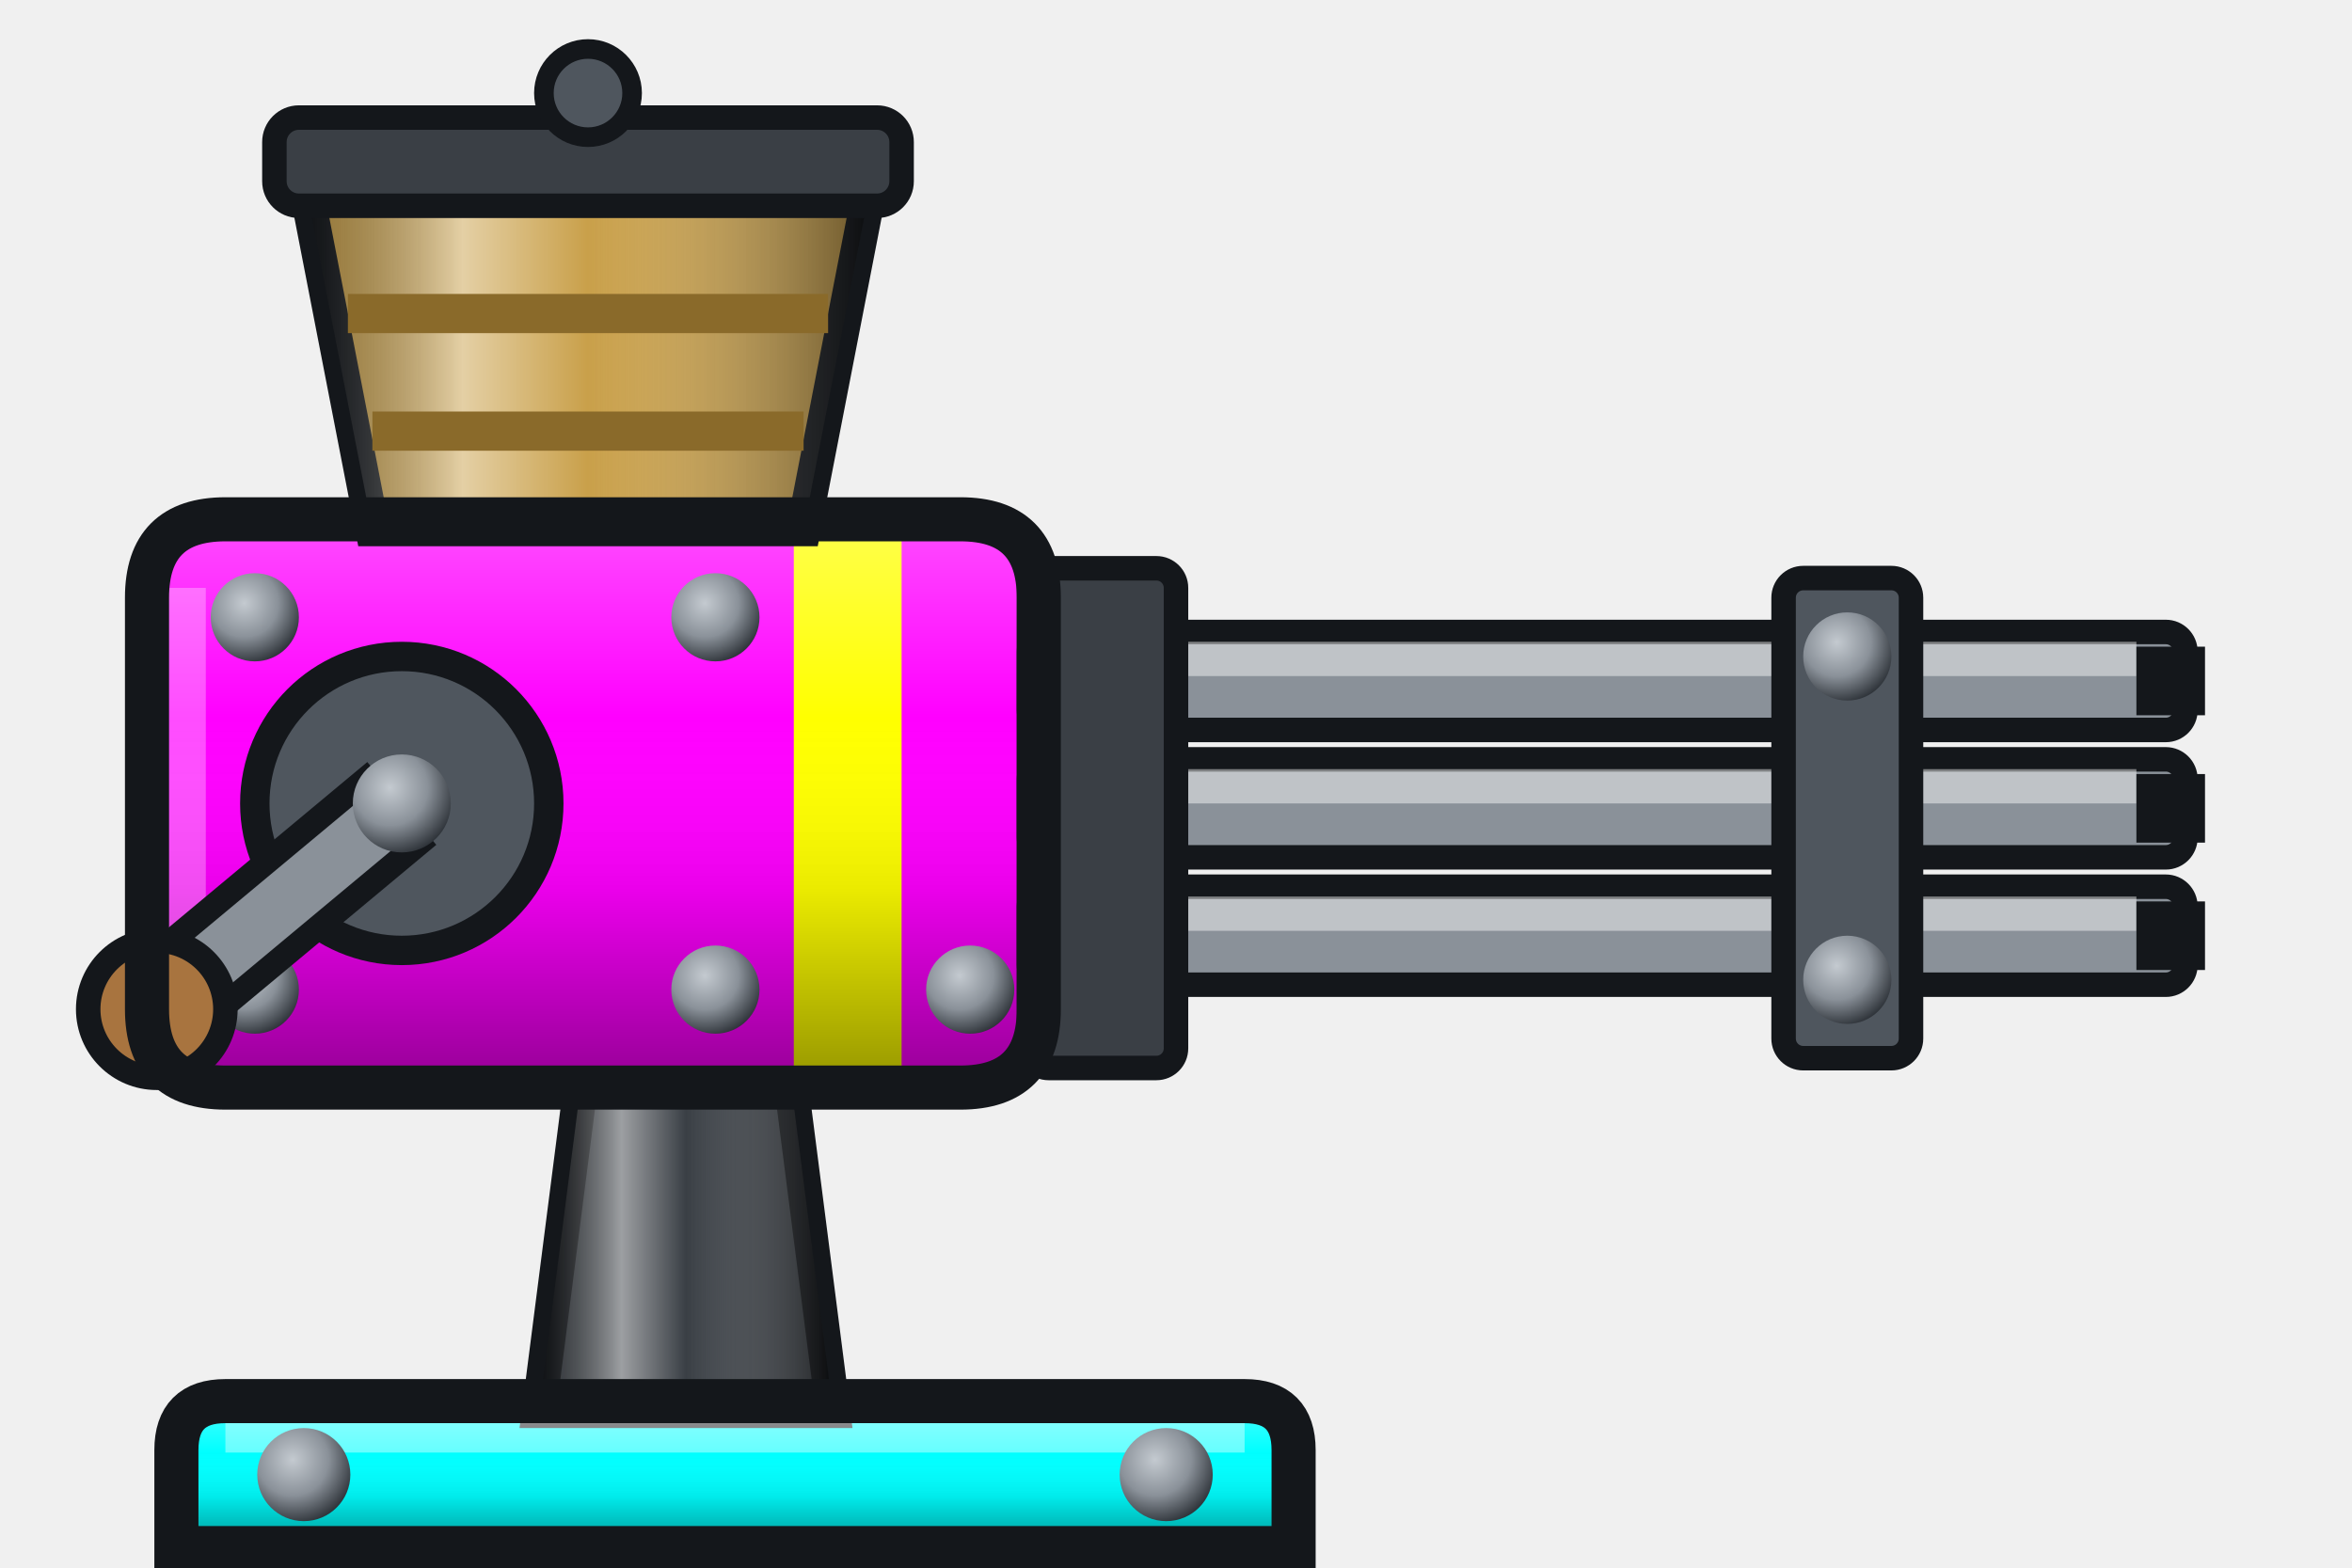
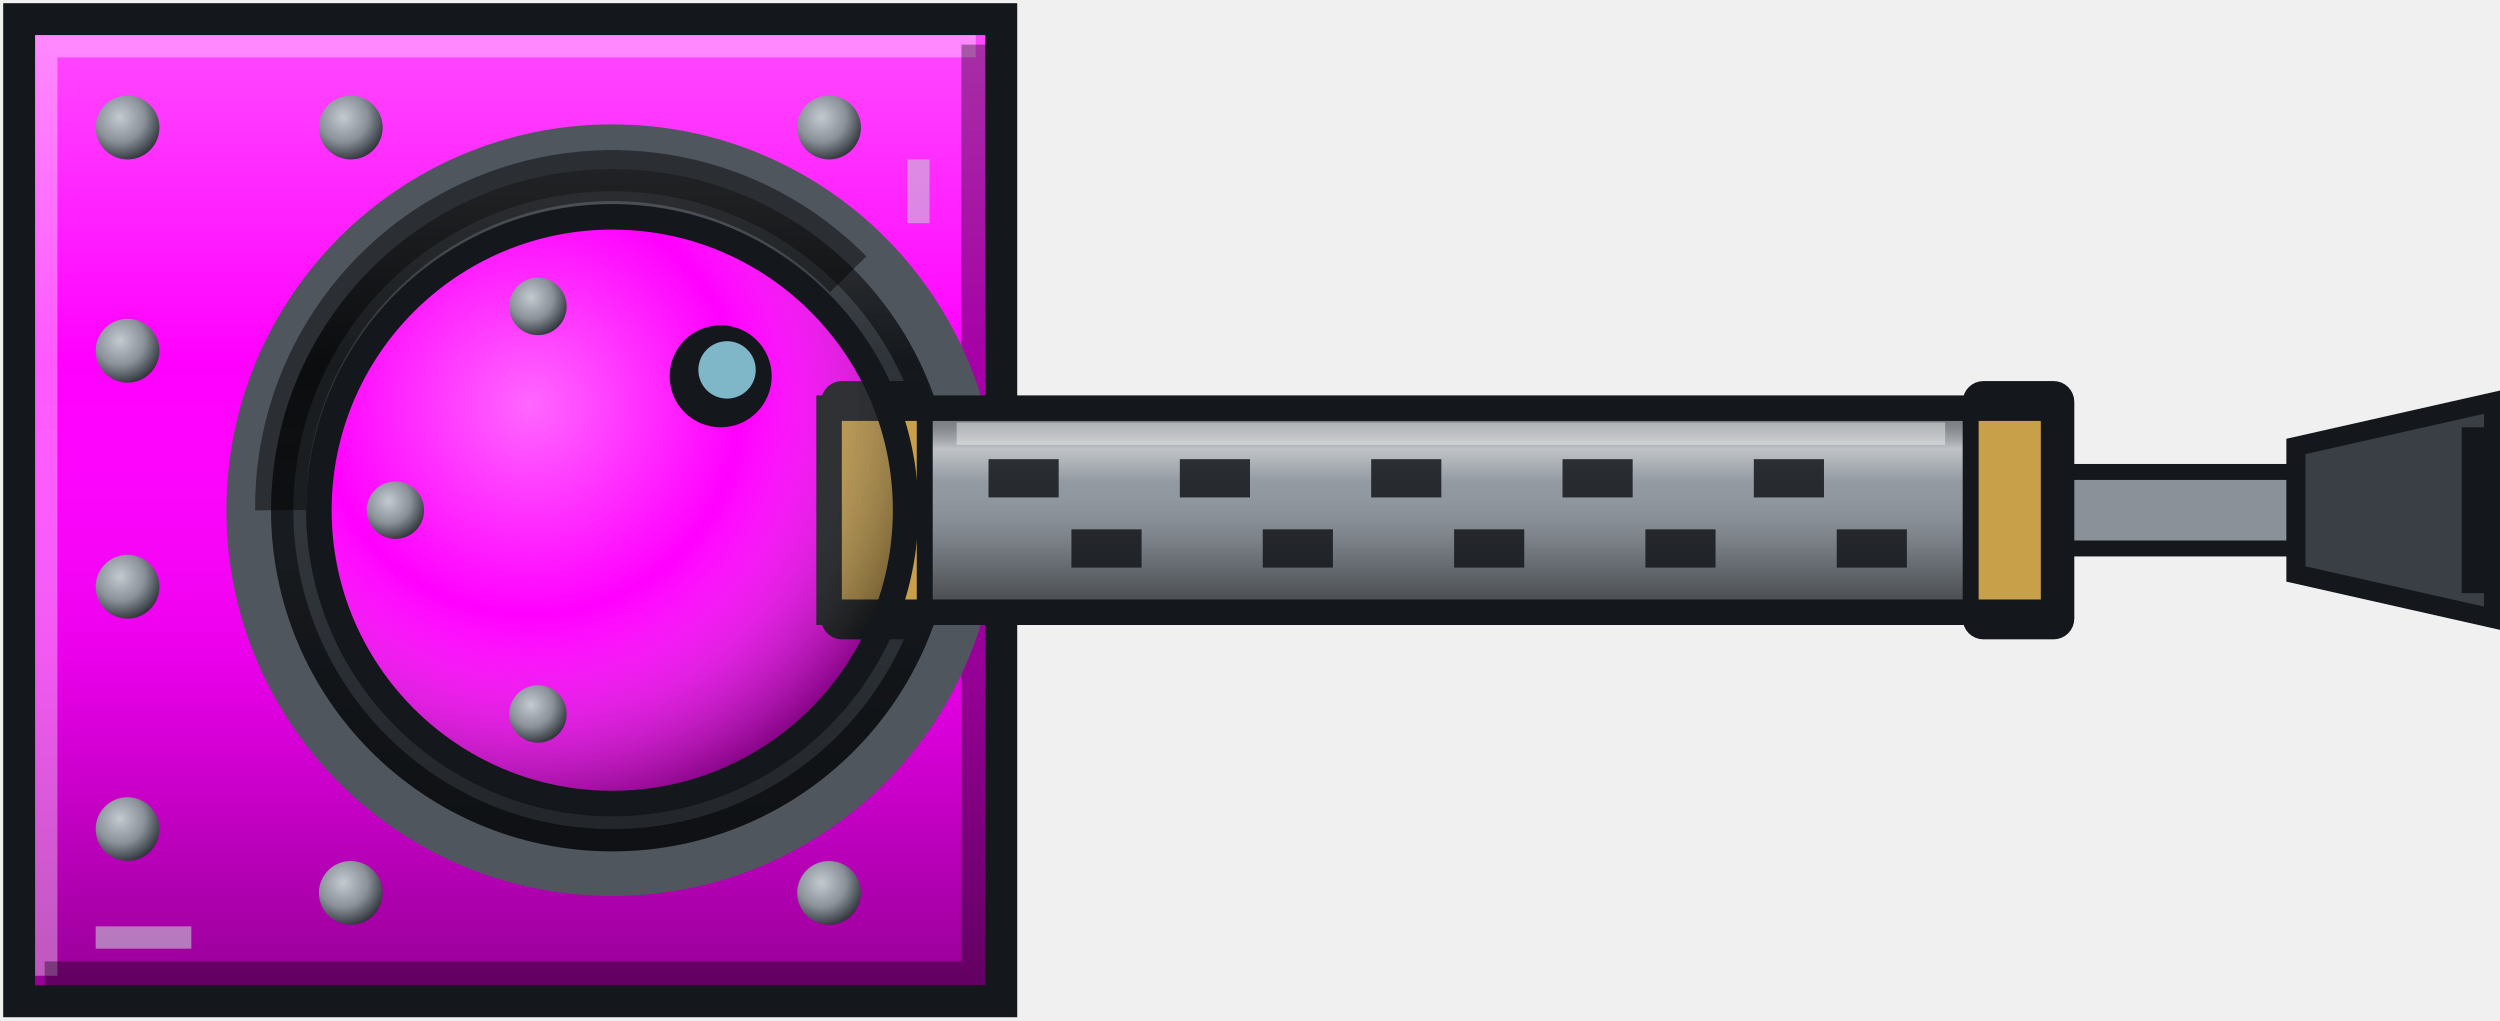
- <svg xmlns="http://www.w3.org/2000/svg" viewBox="0 0 48 32" data-part="mg" data-cell="32">
+ <svg xmlns="http://www.w3.org/2000/svg" viewBox="0 0 78.4 32" data-part="mg" data-cell="32">
  <defs>
    <linearGradient id="shade" x1="0" y1="0" x2="0" y2="1">
      <stop offset="0" stop-color="#FFFFFF" stop-opacity="0.3" />
      <stop offset="0.35" stop-color="#FFFFFF" stop-opacity="0" />
      <stop offset="0.65" stop-color="#000000" stop-opacity="0.08" />
      <stop offset="1" stop-color="#000000" stop-opacity="0.42" />
    </linearGradient>
    <linearGradient id="tube" x1="0" y1="0" x2="0" y2="1">
      <stop offset="0" stop-color="#000000" stop-opacity="0.22" />
      <stop offset="0.2" stop-color="#FFFFFF" stop-opacity="0.46" />
      <stop offset="0.36" stop-color="#FFFFFF" stop-opacity="0.08" />
      <stop offset="0.72" stop-color="#000000" stop-opacity="0.2" />
      <stop offset="1" stop-color="#000000" stop-opacity="0.52" />
    </linearGradient>
-     <linearGradient id="cyl" x1="0" y1="0" x2="1" y2="0">
-       <stop offset="0" stop-color="#000000" stop-opacity="0.25" />
-       <stop offset="0.28" stop-color="#FFFFFF" stop-opacity="0.5" />
-       <stop offset="0.5" stop-color="#FFFFFF" stop-opacity="0" />
-       <stop offset="1" stop-color="#000000" stop-opacity="0.5" />
-     </linearGradient>
    <radialGradient id="bolt" cx="0.38" cy="0.34" r="0.7">
      <stop offset="0" stop-color="#C4CAD0" />
      <stop offset="0.55" stop-color="#8A9199" />
      <stop offset="1" stop-color="#2E3339" />
    </radialGradient>
    <radialGradient id="bbolt" cx="0.38" cy="0.34" r="0.7">
      <stop offset="0" stop-color="#D8F0F7" />
      <stop offset="0.45" stop-color="#C9A04A" />
      <stop offset="1" stop-color="#8A6A2A" />
    </radialGradient>
+     <radialGradient id="ball" cx="0.36" cy="0.32" r="0.72">
+       <stop offset="0" stop-color="#FFFFFF" stop-opacity="0.4" />
+       <stop offset="0.5" stop-color="#FFFFFF" stop-opacity="0" />
+       <stop offset="1" stop-color="#000000" stop-opacity="0.5" />
+     </radialGradient>
  </defs>
  <g id="body">
    <g class="paint">
-       <path d="M4.6 28.6H25.4Q26.4 28.6 26.4 29.6V31.6H3.6V29.6Q3.6 28.6 4.6 28.6Z" fill="#00FFFF" />
+       <path d="M0.6 0.6H31.4V31.4H0.6ZM8.8 16a10.4 10.4 0 1 0 20.8 0a10.4 10.4 0 1 0 -20.8 0Z" fill="#FF00FF" fill-rule="evenodd" />
    </g>
    <g class="detail">
-       <path d="M11 28.8L12 21H16L17 28.8Z" fill="#3A3F45" stroke="#14171B" stroke-width="0.7" />
-       <path d="M11 28.8L12 21H16L17 28.8Z" fill="url(#cyl)" />
-       <path d="M9.6 21.4H18.4L17.4 18.2H10.6Z" fill="#4F565E" stroke="#14171B" stroke-width="0.6" />
-       <path d="M3.6 28.6H26.4V31.6H3.6Z" fill="url(#shade)" />
-       <path d="M4.6 29.3H25.4" stroke="#FFFFFF" stroke-opacity="0.4" stroke-width="0.7" fill="none" />
+       <circle cx="19.2" cy="16" r="10.4" fill="#2E3339" stroke="#14171B" stroke-width="0.8" />
+       <path d="M0.6 0.6H31.4V31.4H0.6Z" fill="url(#shade)" />
+       <path d="M1.4 30.6V1.4H30.6" stroke="#FFFFFF" stroke-opacity="0.35" stroke-width="0.8" fill="none" />
+       <path d="M30.6 1.4V30.6H1.4" stroke="#000000" stroke-opacity="0.35" stroke-width="0.9" fill="none" />
      <g fill="url(#bolt)">
-         <circle cx="6.2" cy="30.1" r="0.95" />
-         <circle cx="23.8" cy="30.1" r="0.95" />
+         <circle cx="4" cy="4" r="1" />
+         <circle cx="4" cy="11" r="1" />
+         <circle cx="4" cy="18.4" r="1" />
+         <circle cx="4" cy="26" r="1" />
+         <circle cx="11" cy="28" r="1" />
+         <circle cx="26" cy="28" r="1" />
+         <circle cx="11" cy="4" r="1" />
+         <circle cx="26" cy="4" r="1" />
      </g>
-       <path d="M4.6 28.6H25.4Q26.4 28.6 26.4 29.6V31.6H3.6V29.6Q3.6 28.6 4.6 28.6Z" stroke="#14171B" stroke-width="0.9" fill="none" />
+       <circle cx="19.2" cy="16" r="11.4" fill="none" stroke="#4F565E" stroke-width="1.4" />
+       <path d="M8.8 16A10.4 10.4 0 0 1 26.6 8.6" stroke="#000000" stroke-width="1.6" stroke-opacity="0.45" fill="none" />
+       <path d="M3 29.4h3M28.8 5v2" stroke="#C4CAD0" stroke-opacity="0.6" stroke-width="0.7" fill="none" />
+       <path d="M0.6 0.6H31.4V31.4H0.6Z" stroke="#14171B" stroke-width="1" fill="none" />
    </g>
  </g>
-   <g id="barrel" data-role="barrel" data-pivot="14 18">
+   <g id="barrel" data-role="barrel" data-pivot="19.2 16">
    <g class="paint">
-       <path d="M4.6 10.6H19.6Q21.2 10.6 21.2 12.2V20.6Q21.2 22.2 19.6 22.2H4.6Q3 22.2 3 20.6V12.2Q3 10.6 4.6 10.6Z" fill="#FF00FF" />
-       <path d="M16.2 10.6H18.4V22.2H16.2Z" fill="#FFFF00" />
+       <circle cx="19.2" cy="16" r="9.2" fill="#FF00FF" />
    </g>
    <g class="detail">
-       <rect x="21" y="12.9" width="23.6" height="2" rx="0.4" fill="#8A9199" stroke="#14171B" stroke-width="0.5" />
-       <path d="M22 13.45H43.6" stroke="#FFFFFF" stroke-opacity="0.45" stroke-width="0.7" fill="none" />
-       <rect x="43.6" y="13.2" width="1.4" height="1.4" fill="#14171B" />
-       <rect x="21" y="15.5" width="23.6" height="2" rx="0.4" fill="#8A9199" stroke="#14171B" stroke-width="0.5" />
-       <path d="M22 16.05H43.6" stroke="#FFFFFF" stroke-opacity="0.45" stroke-width="0.7" fill="none" />
-       <rect x="43.6" y="15.8" width="1.4" height="1.4" fill="#14171B" />
-       <rect x="21" y="18.1" width="23.6" height="2" rx="0.4" fill="#8A9199" stroke="#14171B" stroke-width="0.5" />
-       <path d="M22 18.65H43.6" stroke="#FFFFFF" stroke-opacity="0.45" stroke-width="0.7" fill="none" />
-       <rect x="43.6" y="18.4" width="1.4" height="1.4" fill="#14171B" />
-       <rect x="36.4" y="11.8" width="2.6" height="9.8" rx="0.4" fill="#4F565E" stroke="#14171B" stroke-width="0.5" />
-       <rect x="21" y="11.6" width="3" height="10.2" rx="0.4" fill="#3A3F45" stroke="#14171B" stroke-width="0.5" />
+       <path d="M64.4 14.8H73V17.2H64.4Z" fill="#8A9199" stroke="#14171B" stroke-width="0.5" />
+       <path d="M72 14L78.2 12.6V19.4L72 18Z" fill="#3A3F45" stroke="#14171B" stroke-width="0.6" />
+       <rect x="77.2" y="13.4" width="1" height="5.2" fill="#14171B" />
+       <path d="M26 12.8H64.4V19.2H26Z" fill="#8A9199" />
+       <path d="M26 12.8H64.4V19.2H26Z" fill="url(#tube)" />
+       <path d="M31 14.4h2.2v1.2h-2.2ZM33.6 16.6h2.2v1.2h-2.2ZM37 14.4h2.2v1.2h-2.2ZM39.6 16.6h2.2v1.2h-2.2ZM43 14.4h2.2v1.2h-2.2ZM45.6 16.6h2.2v1.2h-2.2ZM49 14.4h2.2v1.2h-2.2ZM51.6 16.6h2.2v1.2h-2.2ZM55 14.4h2.2v1.2h-2.2ZM57.6 16.6h2.2v1.2h-2.2Z" fill="#14171B" fill-opacity="0.85" />
+       <rect x="26" y="12.2" width="3" height="7.6" rx="0.4" fill="#C9A04A" stroke="#14171B" stroke-width="0.5" />
+       <rect x="61.8" y="12.2" width="3" height="7.6" rx="0.4" fill="#C9A04A" stroke="#14171B" stroke-width="0.5" />
+       <path d="M30 13.6H61" stroke="#FFFFFF" stroke-opacity="0.4" stroke-width="0.7" fill="none" />
+       <path d="M26 12.8H64.4V19.2H26Z" stroke="#14171B" stroke-width="0.8" fill="none" />
+       <circle cx="19.2" cy="16" r="9.2" fill="url(#ball)" stroke="#14171B" stroke-width="0.8" />
+       <circle cx="22.6" cy="11.8" r="1.6" fill="#14171B" />
+       <circle cx="22.8" cy="11.6" r="0.9" fill="#7FB7C9" />
      <g fill="url(#bolt)">
-         <circle cx="37.7" cy="13.4" r="0.9" />
-         <circle cx="37.7" cy="20" r="0.9" />
+         <circle cx="16.87" cy="22.39" r="0.9" />
+         <circle cx="12.4" cy="16" r="0.9" />
+         <circle cx="16.87" cy="9.61" r="0.9" />
      </g>
-       <path d="M4.6 10.6H19.6Q21.2 10.6 21.2 12.2V20.6Q21.2 22.2 19.6 22.2H4.6Q3 22.2 3 20.6V12.2Q3 10.6 4.6 10.6Z" fill="url(#shade)" />
-       <path d="M3.8 12V21" stroke="#FFFFFF" stroke-opacity="0.3" stroke-width="0.8" fill="none" />
-       <g fill="url(#bolt)">
-         <circle cx="5.2" cy="12.6" r="0.9" />
-         <circle cx="5.2" cy="20.2" r="0.9" />
-         <circle cx="14.6" cy="12.6" r="0.9" />
-         <circle cx="14.6" cy="20.2" r="0.9" />
-         <circle cx="19.8" cy="20.2" r="0.9" />
-       </g>
-       <path d="M7.6 10.8L6.2 3.6H17.8L16.4 10.8Z" fill="#C9A04A" stroke="#14171B" stroke-width="0.7" />
-       <path d="M7.6 10.8L6.2 3.6H17.8L16.4 10.8Z" fill="url(#cyl)" />
-       <path d="M7.1 6.4H16.9M7.6 8.8H16.4" stroke="#8A6A2A" stroke-width="0.8" fill="none" />
-       <rect x="5.6" y="2.4" width="12.8" height="1.8" rx="0.5" fill="#3A3F45" stroke="#14171B" stroke-width="0.5" />
-       <circle cx="12" cy="1.9" r="0.9" fill="#4F565E" stroke="#14171B" stroke-width="0.4" />
-       <circle cx="8.2" cy="16.4" r="3" fill="#4F565E" stroke="#14171B" stroke-width="0.6" />
-       <path d="M8.2 16.4L3.4 20.4" stroke="#14171B" stroke-width="2.2" fill="none" />
-       <path d="M8.2 16.4L3.4 20.4" stroke="#8A9199" stroke-width="1.2" fill="none" />
-       <circle cx="3.2" cy="20.6" r="1.4" fill="#A8743F" stroke="#14171B" stroke-width="0.5" />
-       <circle cx="8.2" cy="16.4" r="1" fill="url(#bolt)" />
-       <path d="M4.6 10.6H19.6Q21.2 10.6 21.2 12.2V20.6Q21.2 22.2 19.6 22.2H4.6Q3 22.2 3 20.6V12.2Q3 10.6 4.6 10.6Z" stroke="#14171B" stroke-width="0.9" fill="none" />
    </g>
  </g>
</svg>
